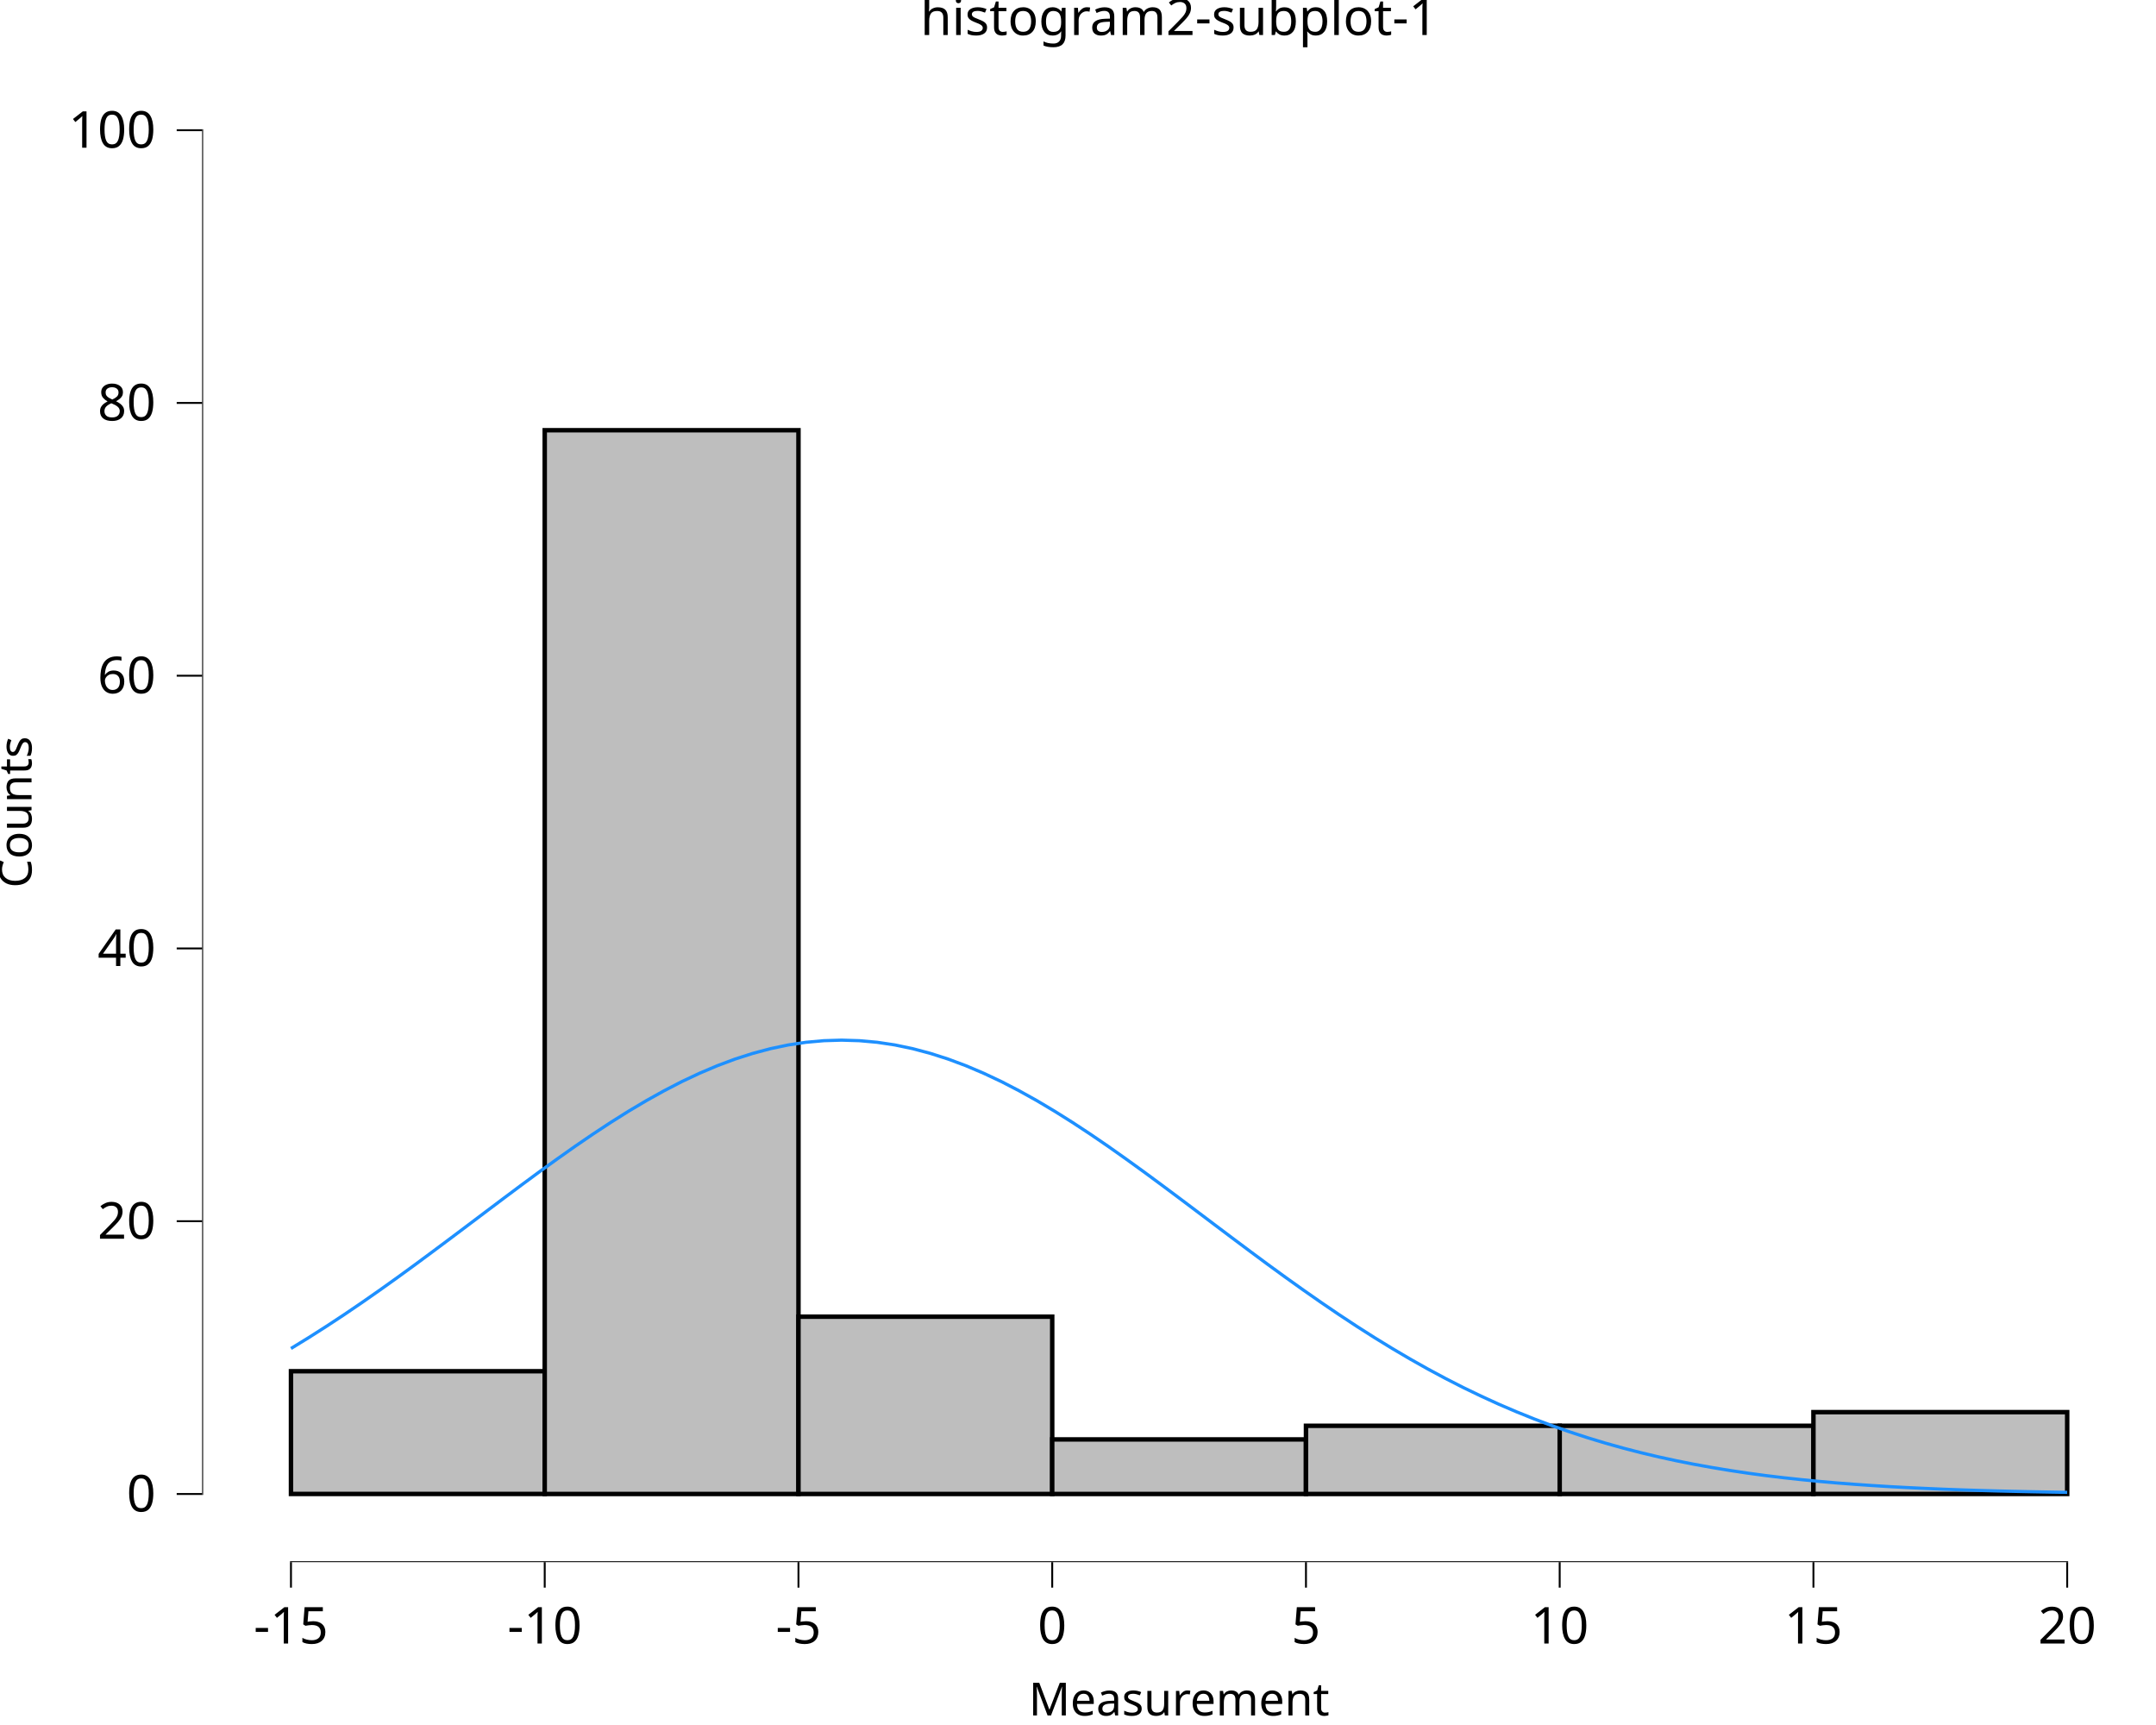
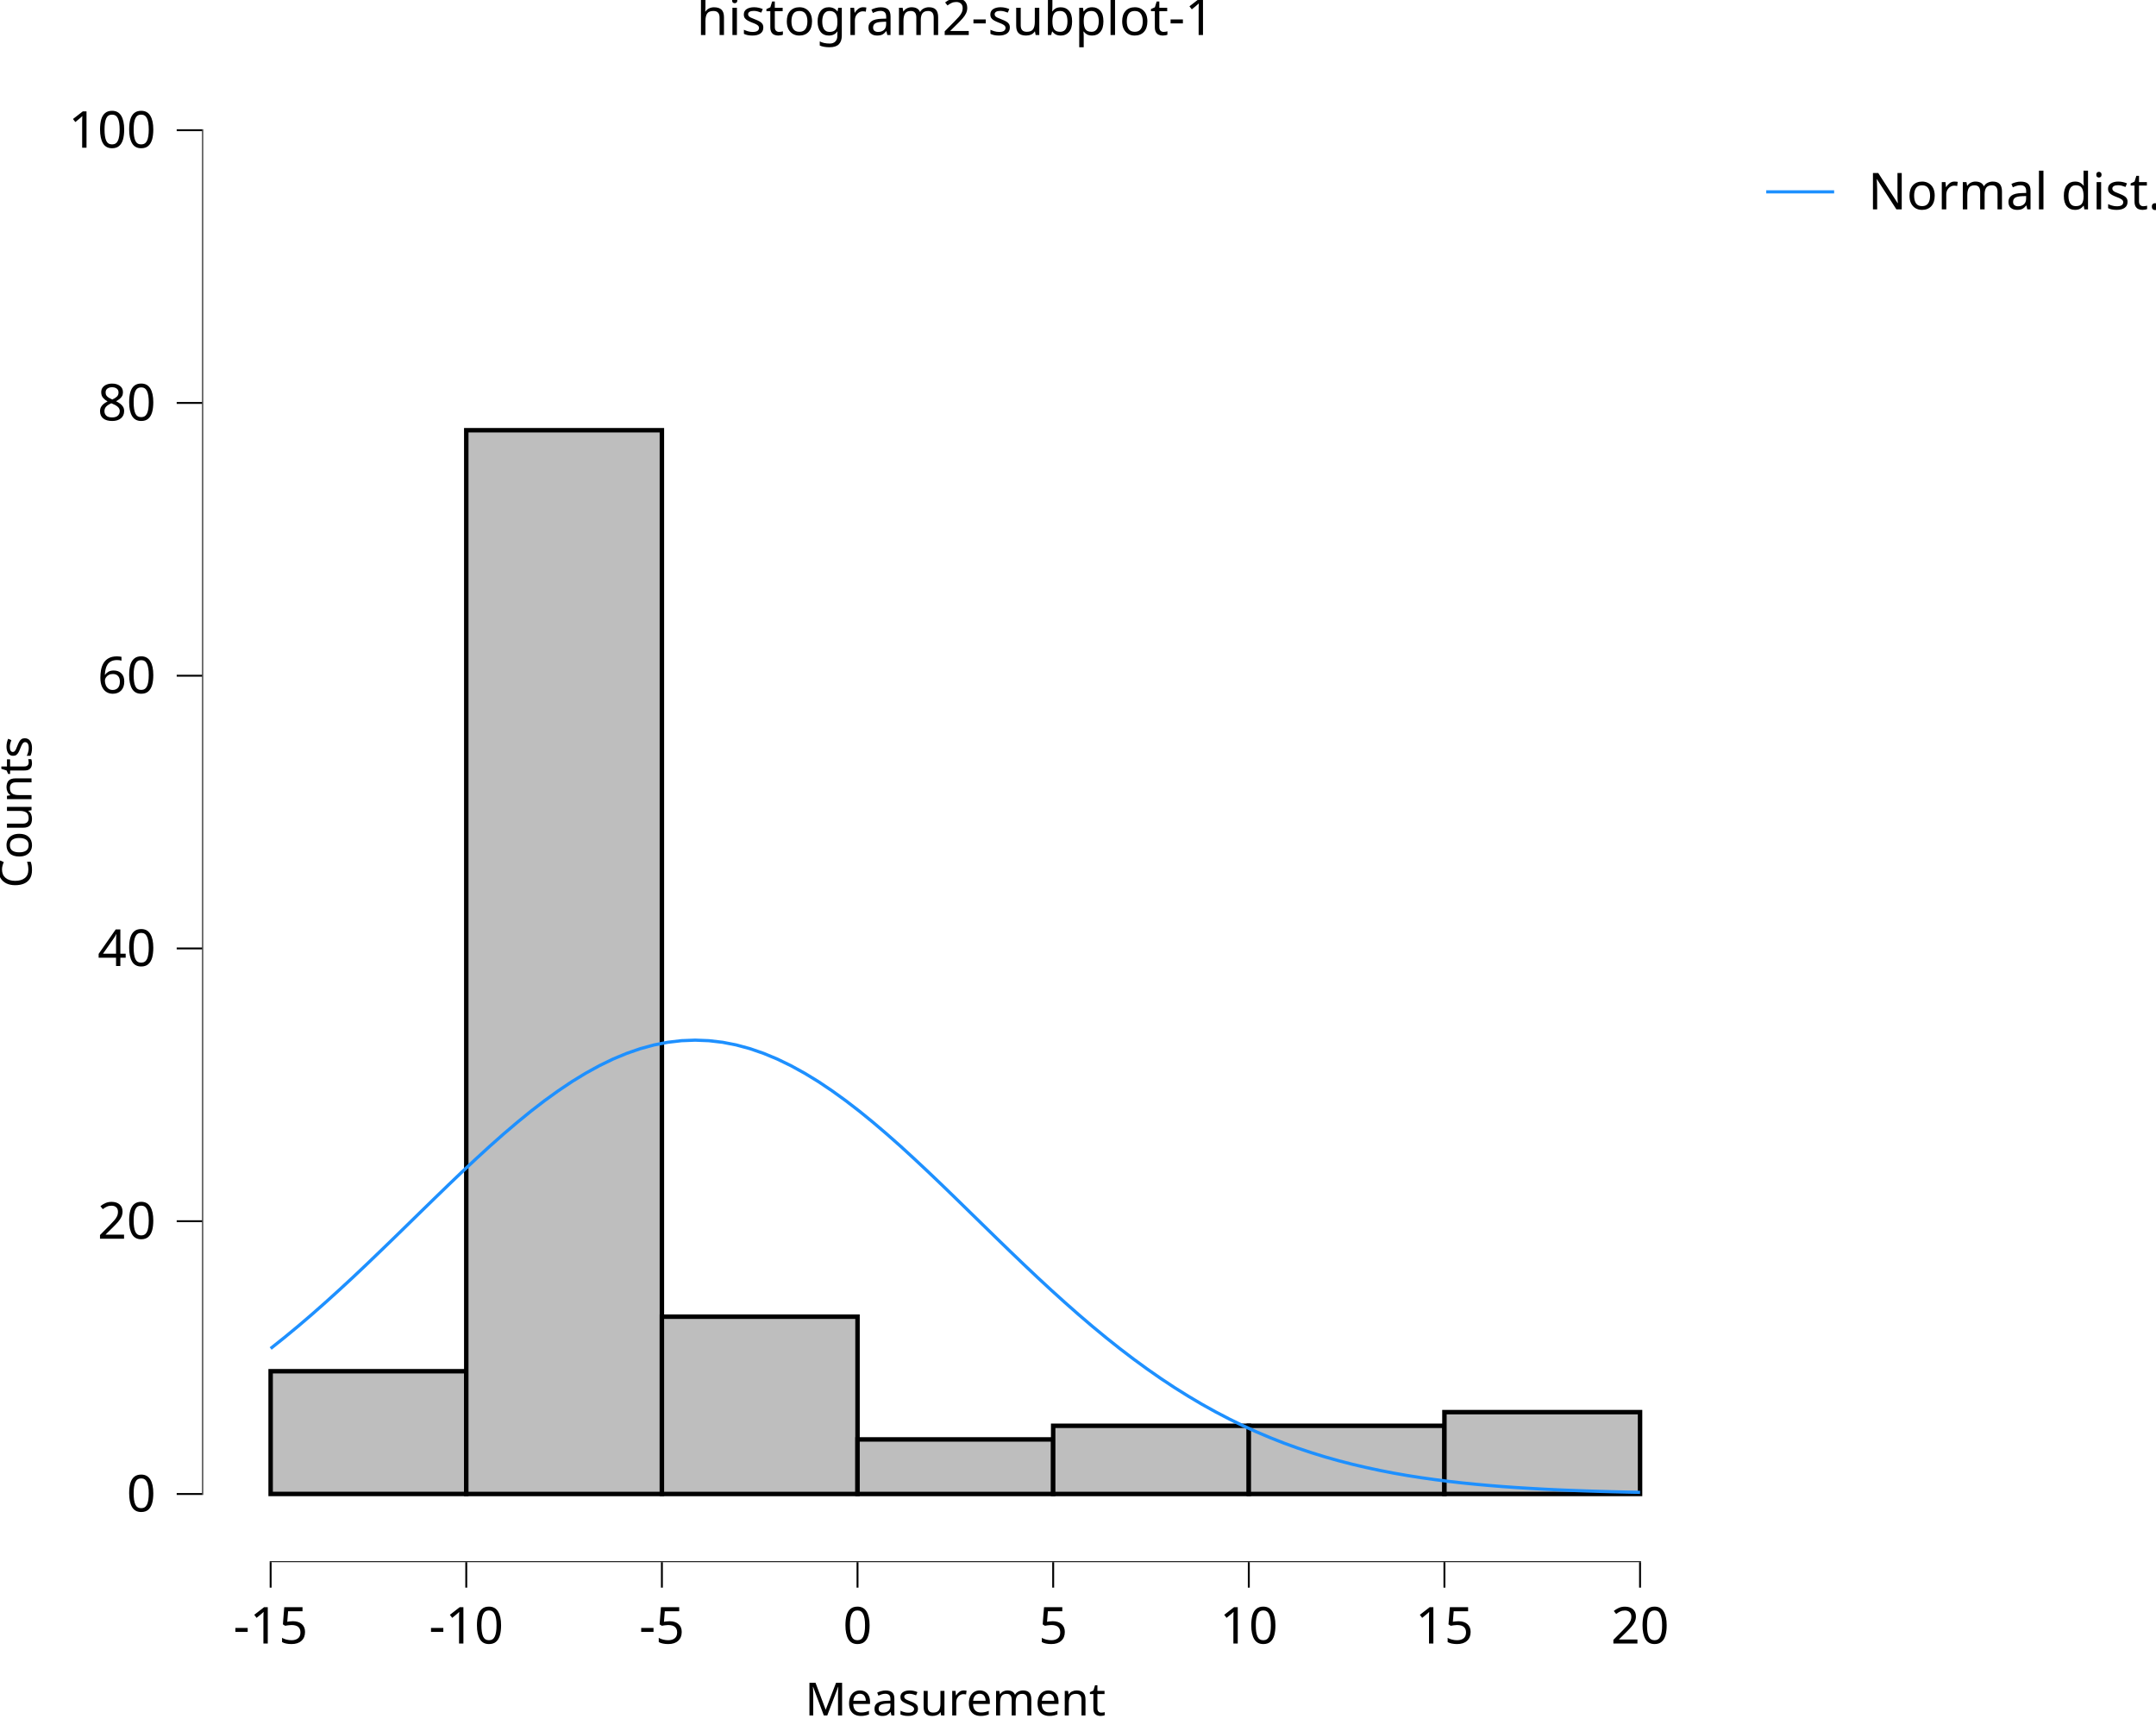
<svg xmlns="http://www.w3.org/2000/svg" class="svglite" data-engine-version="2.0" width="720.00pt" height="576.00pt" viewBox="0 0 720.00 576.00">
  <defs>
    <style type="text/css">
    .svglite line, .svglite polyline, .svglite polygon, .svglite path, .svglite rect, .svglite circle {
      fill: none;
      stroke: #000000;
      stroke-linecap: round;
      stroke-linejoin: round;
      stroke-miterlimit: 10.00;
    }
  </style>
  </defs>
  <rect width="100%" height="100%" style="stroke: none; fill: #FFFFFF;" />
  <defs>
    <clipPath id="cpMC4wMHw3MjAuMDB8MC4wMHw1NzYuMDA=">
      <rect x="0.00" y="0.00" width="720.00" height="576.00" />
    </clipPath>
  </defs>
  <g clip-path="url(#cpMC4wMHw3MjAuMDB8MC4wMHw1NzYuMDA=)">
    <rect x="0.00" y="0.00" width="720.00" height="576.00" style="stroke-width: 10.67; stroke: none;" />
  </g>
  <defs>
-     <clipPath id="cpNjcuNTF8NzIwLjAwfDIwLjcxfDUyMS42Mw==">
-       <rect x="67.51" y="20.71" width="652.49" height="500.92" />
+     <clipPath id="cpNjcuNTF8NTcwLjU3fDIwLjcxfDUyMS42Mw==">
+       <rect x="67.51" y="20.71" width="503.06" height="500.92" />
    </clipPath>
  </defs>
-   <g clip-path="url(#cpNjcuNTF8NzIwLjAwfDIwLjcxfDUyMS42Mw==)">
-     <rect x="67.51" y="20.71" width="652.49" height="500.92" style="stroke-width: 10.67; stroke: none;" />
-     <rect x="97.17" y="457.87" width="84.74" height="40.98" style="stroke-width: 1.49; stroke-linecap: butt; stroke-linejoin: miter; fill: #BEBEBE;" />
-     <rect x="181.91" y="143.66" width="84.74" height="355.20" style="stroke-width: 1.49; stroke-linecap: butt; stroke-linejoin: miter; fill: #BEBEBE;" />
-     <rect x="266.65" y="439.66" width="84.74" height="59.20" style="stroke-width: 1.49; stroke-linecap: butt; stroke-linejoin: miter; fill: #BEBEBE;" />
-     <rect x="351.39" y="480.64" width="84.74" height="18.22" style="stroke-width: 1.49; stroke-linecap: butt; stroke-linejoin: miter; fill: #BEBEBE;" />
-     <rect x="436.13" y="476.09" width="84.74" height="22.77" style="stroke-width: 1.49; stroke-linecap: butt; stroke-linejoin: miter; fill: #BEBEBE;" />
-     <rect x="520.86" y="476.09" width="84.74" height="22.77" style="stroke-width: 1.49; stroke-linecap: butt; stroke-linejoin: miter; fill: #BEBEBE;" />
-     <rect x="605.60" y="471.53" width="84.74" height="27.32" style="stroke-width: 1.49; stroke-linecap: butt; stroke-linejoin: miter; fill: #BEBEBE;" />
-     <line x1="96.85" y1="521.63" x2="690.66" y2="521.63" style="stroke-width: 0.64; stroke-linecap: butt;" />
+   <g clip-path="url(#cpNjcuNTF8NTcwLjU3fDIwLjcxfDUyMS42Mw==)">
+     <rect x="67.51" y="20.71" width="503.06" height="500.92" style="stroke-width: 10.67; stroke: none;" />
+     <rect x="90.38" y="457.87" width="65.33" height="40.98" style="stroke-width: 1.49; stroke-linecap: butt; stroke-linejoin: miter; fill: #BEBEBE;" />
+     <rect x="155.71" y="143.66" width="65.33" height="355.20" style="stroke-width: 1.49; stroke-linecap: butt; stroke-linejoin: miter; fill: #BEBEBE;" />
+     <rect x="221.04" y="439.66" width="65.33" height="59.20" style="stroke-width: 1.49; stroke-linecap: butt; stroke-linejoin: miter; fill: #BEBEBE;" />
+     <rect x="286.37" y="480.64" width="65.33" height="18.22" style="stroke-width: 1.49; stroke-linecap: butt; stroke-linejoin: miter; fill: #BEBEBE;" />
+     <rect x="351.71" y="476.09" width="65.33" height="22.77" style="stroke-width: 1.49; stroke-linecap: butt; stroke-linejoin: miter; fill: #BEBEBE;" />
+     <rect x="417.04" y="476.09" width="65.33" height="22.77" style="stroke-width: 1.49; stroke-linecap: butt; stroke-linejoin: miter; fill: #BEBEBE;" />
+     <rect x="482.37" y="471.53" width="65.33" height="27.32" style="stroke-width: 1.49; stroke-linecap: butt; stroke-linejoin: miter; fill: #BEBEBE;" />
+     <line x1="90.06" y1="521.63" x2="548.02" y2="521.63" style="stroke-width: 0.64; stroke-linecap: butt;" />
    <line x1="67.51" y1="499.18" x2="67.51" y2="43.16" style="stroke-width: 0.64; stroke-linecap: butt;" />
-     <polyline points="97.17,450.28 103.10,446.64 109.03,442.86 114.97,438.95 120.90,434.92 126.83,430.78 132.76,426.55 138.69,422.23 144.62,417.84 150.56,413.41 156.49,408.95 162.42,404.48 168.35,400.02 174.28,395.59 180.21,391.22 186.15,386.94 192.08,382.75 198.01,378.70 203.94,374.80 209.87,371.07 215.81,367.54 221.74,364.24 227.67,361.17 233.60,358.38 239.53,355.86 245.46,353.64 251.40,351.74 257.33,350.16 263.26,348.92 269.19,348.03 275.12,347.50 281.05,347.32 286.99,347.50 292.92,348.03 298.85,348.92 304.78,350.16 310.71,351.74 316.64,353.64 322.58,355.86 328.51,358.38 334.44,361.17 340.37,364.24 346.30,367.54 352.23,371.07 358.17,374.80 364.10,378.70 370.03,382.75 375.96,386.94 381.89,391.22 387.82,395.59 393.76,400.02 399.69,404.48 405.62,408.95 411.55,413.41 417.48,417.84 423.41,422.23 429.35,426.55 435.28,430.78 441.21,434.92 447.14,438.95 453.07,442.86 459.00,446.64 464.94,450.28 470.87,453.77 476.80,457.11 482.73,460.29 488.66,463.32 494.60,466.18 500.53,468.89 506.46,471.43 512.39,473.82 518.32,476.06 524.25,478.14 530.19,480.08 536.12,481.88 542.05,483.54 547.98,485.07 553.91,486.48 559.84,487.77 565.78,488.95 571.71,490.02 577.64,491.00 583.57,491.89 589.50,492.69 595.43,493.41 601.37,494.05 607.30,494.64 613.23,495.16 619.16,495.62 625.09,496.03 631.02,496.40 636.96,496.72 642.89,497.00 648.82,497.26 654.75,497.48 660.68,497.67 666.61,497.84 672.55,497.98 678.48,498.11 684.41,498.22 690.34,498.32 " style="stroke-width: 1.07; stroke: #1E90FF; stroke-linecap: butt;" />
-     <rect x="67.51" y="20.71" width="652.49" height="500.92" style="stroke-width: 0.00; stroke: none;" />
+     <polyline points="90.38,450.28 94.95,446.64 99.53,442.86 104.10,438.95 108.67,434.92 113.24,430.78 117.82,426.55 122.39,422.23 126.96,417.84 131.54,413.41 136.11,408.95 140.68,404.48 145.26,400.02 149.83,395.59 154.40,391.22 158.98,386.94 163.55,382.75 168.12,378.70 172.70,374.80 177.27,371.07 181.84,367.54 186.42,364.24 190.99,361.17 195.56,358.38 200.14,355.86 204.71,353.64 209.28,351.74 213.86,350.16 218.43,348.92 223.00,348.03 227.58,347.50 232.15,347.32 236.72,347.50 241.30,348.03 245.87,348.92 250.44,350.16 255.02,351.74 259.59,353.64 264.16,355.86 268.74,358.38 273.31,361.17 277.88,364.24 282.45,367.54 287.03,371.07 291.60,374.80 296.17,378.70 300.75,382.75 305.32,386.94 309.89,391.22 314.47,395.59 319.04,400.02 323.61,404.48 328.19,408.95 332.76,413.41 337.33,417.84 341.91,422.23 346.48,426.55 351.05,430.78 355.63,434.92 360.20,438.95 364.77,442.86 369.35,446.64 373.92,450.28 378.49,453.77 383.07,457.11 387.64,460.29 392.21,463.32 396.79,466.18 401.36,468.89 405.93,471.43 410.51,473.82 415.08,476.06 419.65,478.14 424.23,480.08 428.80,481.88 433.37,483.54 437.95,485.07 442.52,486.48 447.09,487.77 451.66,488.95 456.24,490.02 460.81,491.00 465.38,491.89 469.96,492.69 474.53,493.41 479.10,494.05 483.68,494.64 488.25,495.16 492.82,495.62 497.40,496.03 501.97,496.40 506.54,496.72 511.12,497.00 515.69,497.26 520.26,497.48 524.84,497.67 529.41,497.84 533.98,497.98 538.56,498.11 543.13,498.22 547.70,498.32 " style="stroke-width: 1.07; stroke: #1E90FF; stroke-linecap: butt;" />
+     <rect x="67.51" y="20.71" width="503.06" height="500.92" style="stroke-width: 0.00; stroke: none;" />
  </g>
  <g clip-path="url(#cpMC4wMHw3MjAuMDB8MC4wMHw1NzYuMDA=)">
    <polyline points="67.51,521.63 67.51,20.71 " style="stroke-width: 0.00; stroke: none; stroke-linecap: butt;" />
    <text x="52.03" y="504.71" text-anchor="end" style="font-size: 17.00px; font-family: sans;" textLength="9.46px" lengthAdjust="spacingAndGlyphs">0</text>
    <text x="52.03" y="413.63" text-anchor="end" style="font-size: 17.00px; font-family: sans;" textLength="18.91px" lengthAdjust="spacingAndGlyphs">20</text>
    <text x="52.03" y="322.55" text-anchor="end" style="font-size: 17.00px; font-family: sans;" textLength="18.91px" lengthAdjust="spacingAndGlyphs">40</text>
    <text x="52.03" y="231.48" text-anchor="end" style="font-size: 17.00px; font-family: sans;" textLength="18.91px" lengthAdjust="spacingAndGlyphs">60</text>
    <text x="52.03" y="140.40" text-anchor="end" style="font-size: 17.00px; font-family: sans;" textLength="18.91px" lengthAdjust="spacingAndGlyphs">80</text>
    <text x="52.03" y="49.33" text-anchor="end" style="font-size: 17.00px; font-family: sans;" textLength="28.37px" lengthAdjust="spacingAndGlyphs">100</text>
    <polyline points="59.01,498.86 67.51,498.86 " style="stroke-width: 0.64; stroke-linecap: butt;" />
    <polyline points="59.01,407.78 67.51,407.78 " style="stroke-width: 0.64; stroke-linecap: butt;" />
    <polyline points="59.01,316.70 67.51,316.70 " style="stroke-width: 0.64; stroke-linecap: butt;" />
    <polyline points="59.01,225.63 67.51,225.63 " style="stroke-width: 0.64; stroke-linecap: butt;" />
    <polyline points="59.01,134.55 67.51,134.55 " style="stroke-width: 0.64; stroke-linecap: butt;" />
    <polyline points="59.01,43.48 67.51,43.48 " style="stroke-width: 0.64; stroke-linecap: butt;" />
-     <polyline points="67.51,521.63 720.00,521.63 " style="stroke-width: 0.00; stroke: none; stroke-linecap: butt;" />
-     <polyline points="97.17,530.13 97.17,521.63 " style="stroke-width: 0.64; stroke-linecap: butt;" />
-     <polyline points="181.91,530.13 181.91,521.63 " style="stroke-width: 0.64; stroke-linecap: butt;" />
-     <polyline points="266.65,530.13 266.65,521.63 " style="stroke-width: 0.64; stroke-linecap: butt;" />
-     <polyline points="351.39,530.13 351.39,521.63 " style="stroke-width: 0.64; stroke-linecap: butt;" />
-     <polyline points="436.13,530.13 436.13,521.63 " style="stroke-width: 0.64; stroke-linecap: butt;" />
-     <polyline points="520.86,530.13 520.86,521.63 " style="stroke-width: 0.64; stroke-linecap: butt;" />
-     <polyline points="605.60,530.13 605.60,521.63 " style="stroke-width: 0.64; stroke-linecap: butt;" />
-     <polyline points="690.34,530.13 690.34,521.63 " style="stroke-width: 0.64; stroke-linecap: butt;" />
-     <text x="97.17" y="548.80" text-anchor="middle" style="font-size: 17.00px; font-family: sans;" textLength="24.57px" lengthAdjust="spacingAndGlyphs">-15</text>
-     <text x="181.91" y="548.80" text-anchor="middle" style="font-size: 17.00px; font-family: sans;" textLength="24.57px" lengthAdjust="spacingAndGlyphs">-10</text>
-     <text x="266.65" y="548.80" text-anchor="middle" style="font-size: 17.00px; font-family: sans;" textLength="15.12px" lengthAdjust="spacingAndGlyphs">-5</text>
-     <text x="351.39" y="548.80" text-anchor="middle" style="font-size: 17.00px; font-family: sans;" textLength="9.46px" lengthAdjust="spacingAndGlyphs">0</text>
-     <text x="436.13" y="548.80" text-anchor="middle" style="font-size: 17.00px; font-family: sans;" textLength="9.46px" lengthAdjust="spacingAndGlyphs">5</text>
-     <text x="520.86" y="548.80" text-anchor="middle" style="font-size: 17.00px; font-family: sans;" textLength="18.91px" lengthAdjust="spacingAndGlyphs">10</text>
-     <text x="605.60" y="548.80" text-anchor="middle" style="font-size: 17.00px; font-family: sans;" textLength="18.91px" lengthAdjust="spacingAndGlyphs">15</text>
-     <text x="690.34" y="548.80" text-anchor="middle" style="font-size: 17.00px; font-family: sans;" textLength="18.91px" lengthAdjust="spacingAndGlyphs">20</text>
-     <text x="393.76" y="572.82" text-anchor="middle" style="font-size: 15.30px; font-family: sans;" textLength="93.56px" lengthAdjust="spacingAndGlyphs">Measurement</text>
+     <polyline points="67.51,521.63 570.57,521.63 " style="stroke-width: 0.00; stroke: none; stroke-linecap: butt;" />
+     <polyline points="90.38,530.13 90.38,521.63 " style="stroke-width: 0.64; stroke-linecap: butt;" />
+     <polyline points="155.71,530.13 155.71,521.63 " style="stroke-width: 0.64; stroke-linecap: butt;" />
+     <polyline points="221.04,530.13 221.04,521.63 " style="stroke-width: 0.64; stroke-linecap: butt;" />
+     <polyline points="286.37,530.13 286.37,521.63 " style="stroke-width: 0.64; stroke-linecap: butt;" />
+     <polyline points="351.71,530.13 351.71,521.63 " style="stroke-width: 0.64; stroke-linecap: butt;" />
+     <polyline points="417.04,530.13 417.04,521.63 " style="stroke-width: 0.64; stroke-linecap: butt;" />
+     <polyline points="482.37,530.13 482.37,521.63 " style="stroke-width: 0.64; stroke-linecap: butt;" />
+     <polyline points="547.70,530.13 547.70,521.63 " style="stroke-width: 0.64; stroke-linecap: butt;" />
+     <text x="90.38" y="548.80" text-anchor="middle" style="font-size: 17.00px; font-family: sans;" textLength="24.57px" lengthAdjust="spacingAndGlyphs">-15</text>
+     <text x="155.71" y="548.80" text-anchor="middle" style="font-size: 17.00px; font-family: sans;" textLength="24.57px" lengthAdjust="spacingAndGlyphs">-10</text>
+     <text x="221.04" y="548.80" text-anchor="middle" style="font-size: 17.00px; font-family: sans;" textLength="15.12px" lengthAdjust="spacingAndGlyphs">-5</text>
+     <text x="286.37" y="548.80" text-anchor="middle" style="font-size: 17.00px; font-family: sans;" textLength="9.46px" lengthAdjust="spacingAndGlyphs">0</text>
+     <text x="351.71" y="548.80" text-anchor="middle" style="font-size: 17.00px; font-family: sans;" textLength="9.46px" lengthAdjust="spacingAndGlyphs">5</text>
+     <text x="417.04" y="548.80" text-anchor="middle" style="font-size: 17.00px; font-family: sans;" textLength="18.91px" lengthAdjust="spacingAndGlyphs">10</text>
+     <text x="482.37" y="548.80" text-anchor="middle" style="font-size: 17.00px; font-family: sans;" textLength="18.91px" lengthAdjust="spacingAndGlyphs">15</text>
+     <text x="547.70" y="548.80" text-anchor="middle" style="font-size: 17.00px; font-family: sans;" textLength="18.91px" lengthAdjust="spacingAndGlyphs">20</text>
+     <text x="319.04" y="572.82" text-anchor="middle" style="font-size: 15.30px; font-family: sans;" textLength="93.56px" lengthAdjust="spacingAndGlyphs">Measurement</text>
    <text transform="translate(10.53,271.17) rotate(-90)" text-anchor="middle" style="font-size: 15.30px; font-family: sans;" textLength="48.49px" lengthAdjust="spacingAndGlyphs">Counts</text>
-     <text x="393.76" y="11.70" text-anchor="middle" style="font-size: 17.00px; font-family: sans;" textLength="159.71px" lengthAdjust="spacingAndGlyphs">histogram2-subplot-1</text>
+     <rect x="581.53" y="20.71" width="138.47" height="63.00" style="stroke-width: 0.75; stroke: none;" />
+     <rect x="581.53" y="20.71" width="138.47" height="63.00" style="stroke-width: 10.67; stroke: none;" />
+     <rect x="587.01" y="49.88" width="28.35" height="28.35" style="stroke-width: 10.67; stroke: none;" />
+     <line x1="589.84" y1="64.06" x2="612.52" y2="64.06" style="stroke-width: 1.07; stroke: #1E90FF; stroke-linecap: butt;" />
+     <text x="623.82" y="69.91" style="font-size: 17.00px; font-family: sans;" textLength="90.70px" lengthAdjust="spacingAndGlyphs">Normal dist.</text>
+     <text x="319.04" y="11.70" text-anchor="middle" style="font-size: 17.00px; font-family: sans;" textLength="159.71px" lengthAdjust="spacingAndGlyphs">histogram2-subplot-1</text>
  </g>
</svg>
